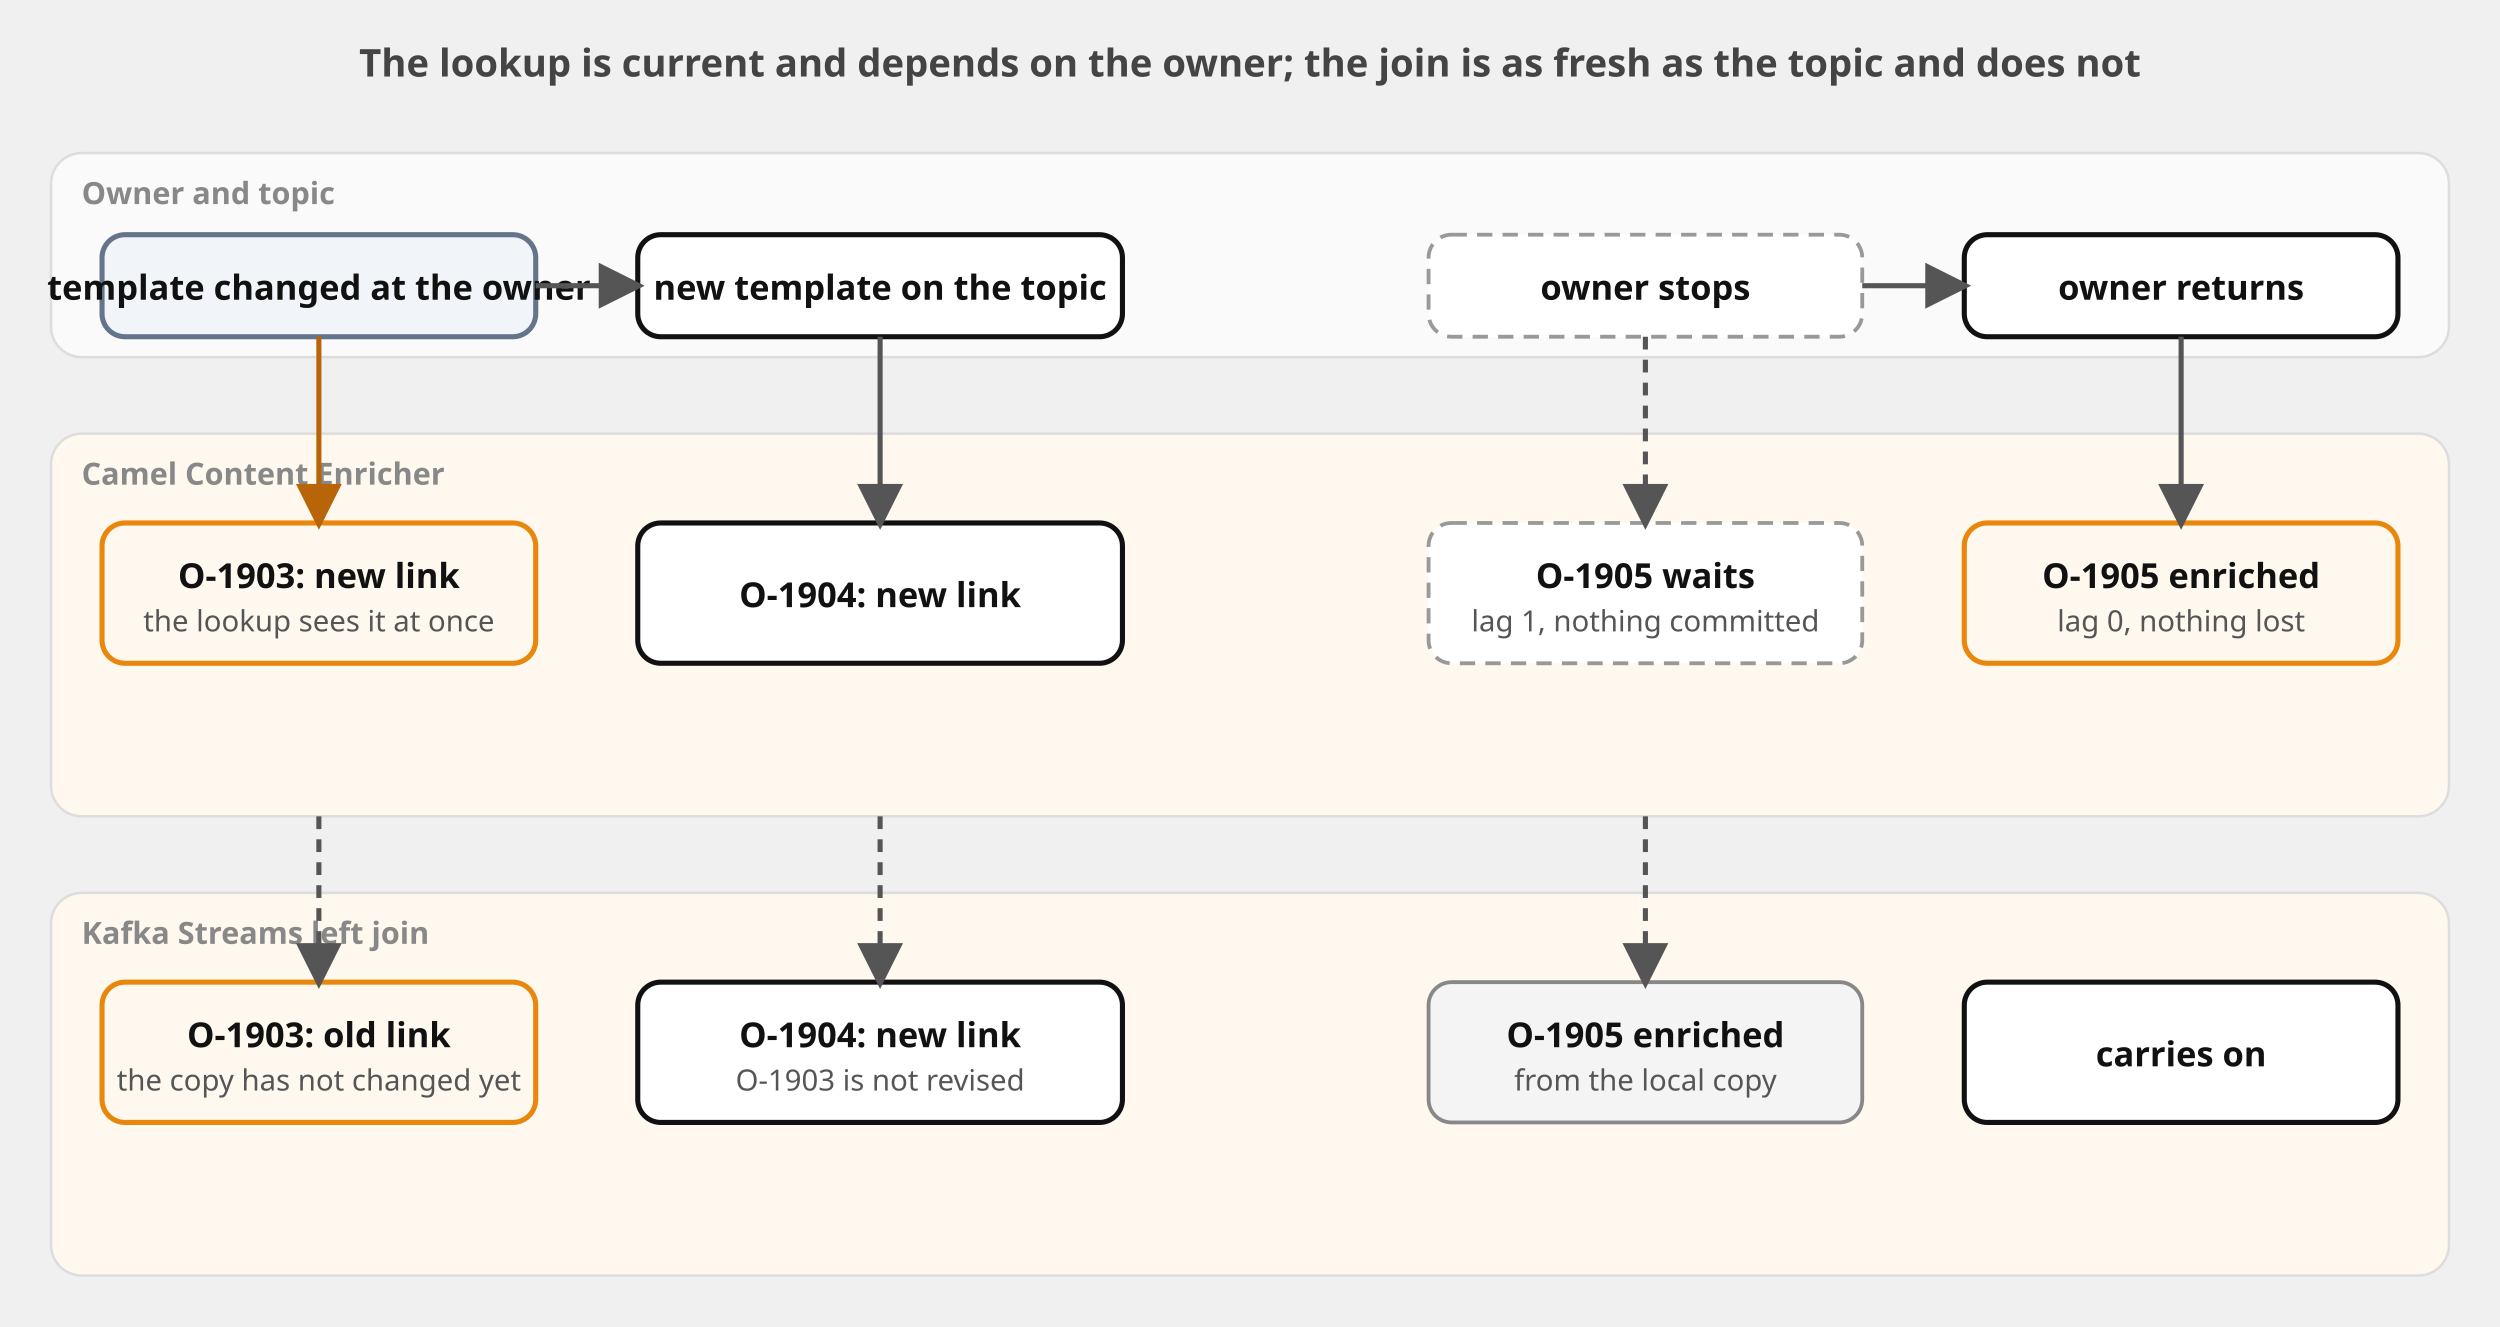
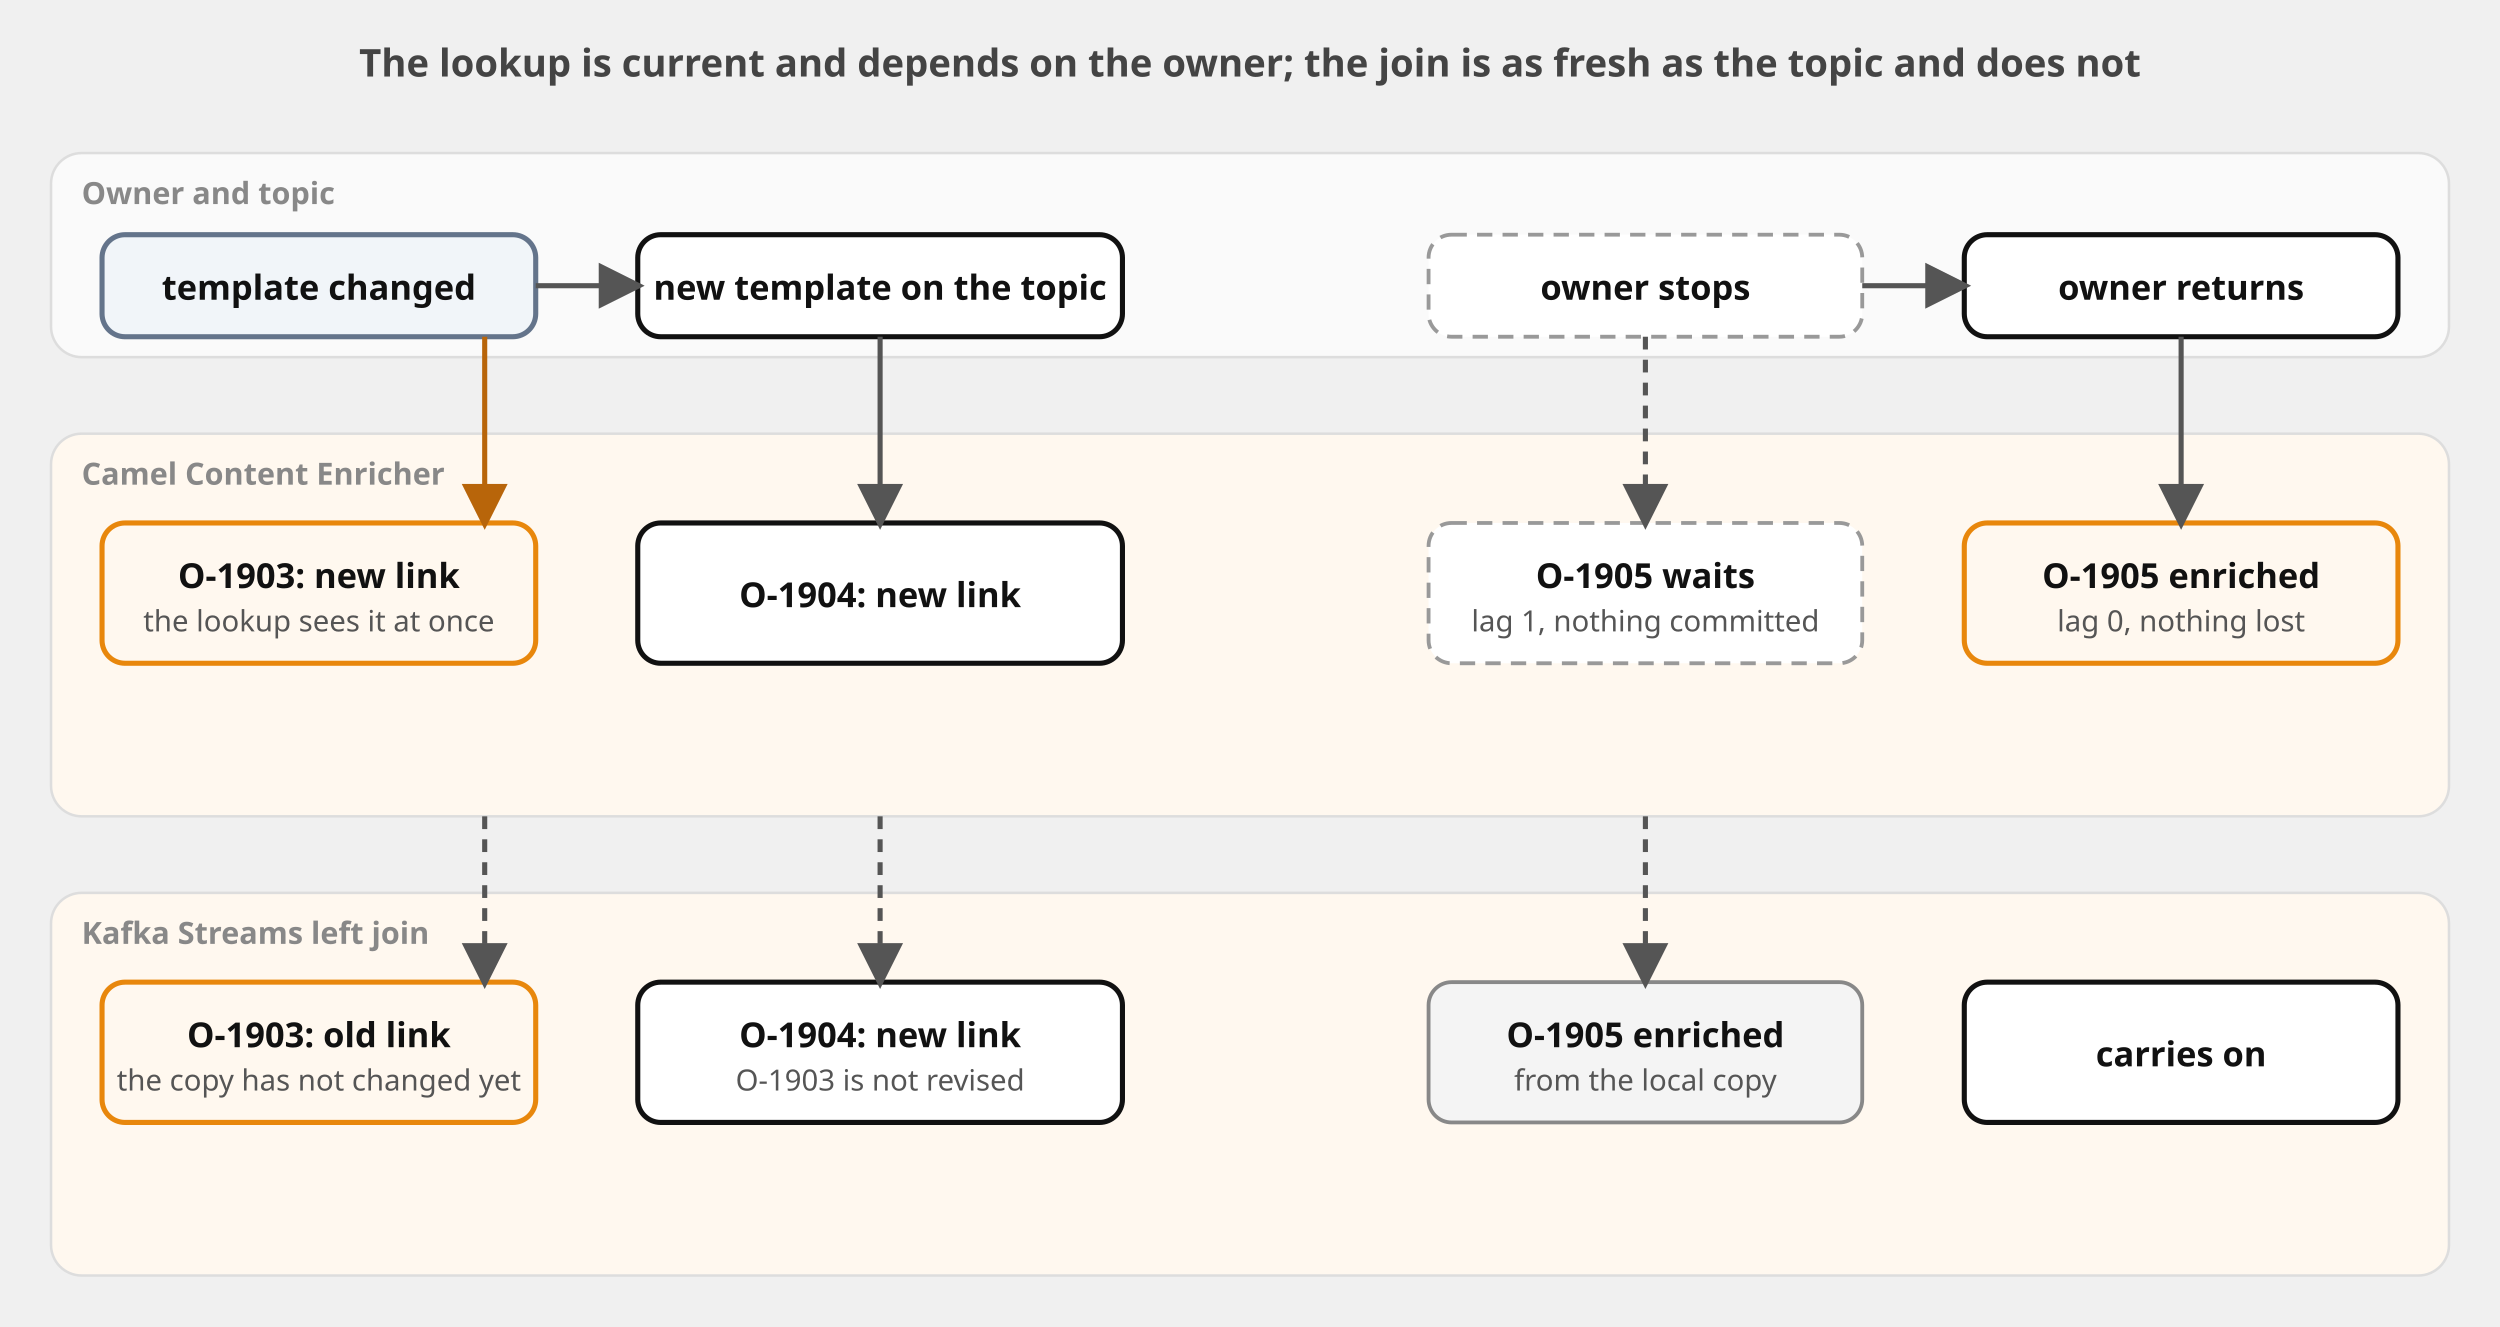
<svg xmlns="http://www.w3.org/2000/svg" viewBox="0 0 980 520" font-family="'Red Hat Text', system-ui, sans-serif" role="img">
  <defs>
    <marker id="a" viewBox="0 0 10 10" refX="8.5" refY="5" markerWidth="9" markerHeight="9" orient="auto-start-reverse">
      <path d="M0,0 L10,5 L0,10 z" fill="#555" />
    </marker>
    <marker id="am" viewBox="0 0 10 10" refX="8.5" refY="5" markerWidth="9" markerHeight="9" orient="auto-start-reverse">
      <path d="M0,0 L10,5 L0,10 z" fill="#b8650a" />
    </marker>
  </defs>
  <rect x="20" y="60" width="940" height="80" rx="12" fill="#fafafa" stroke="#ddd" />
  <text x="32" y="80" font-size="12" font-weight="700" fill="#888">Owner and topic</text>
  <rect x="20" y="170" width="940" height="150" rx="12" fill="#fff8ef" stroke="#ddd" />
  <text x="32" y="190" font-size="12" font-weight="700" fill="#888">Camel Content Enricher</text>
  <rect x="20" y="350" width="940" height="150" rx="12" fill="#fff8ef" stroke="#ddd" />
  <text x="32" y="370" font-size="12" font-weight="700" fill="#888">Kafka Streams left join</text>
  <rect x="40" y="92" width="170" height="40" rx="9" fill="#f1f5f9" stroke="#64748b" stroke-width="2" />
-   <text x="125.0" y="117.5" font-size="13.5" font-weight="700" fill="#111111" text-anchor="middle">template changed at the owner</text>
+   <text x="125.0" y="117.5" font-size="13.5" font-weight="700" fill="#111111" text-anchor="middle">template changed</text>
  <rect x="250" y="92" width="190" height="40" rx="9" fill="#ffffff" stroke="#111111" stroke-width="2" />
  <text x="345.0" y="117.5" font-size="13.5" font-weight="700" fill="#111111" text-anchor="middle">new template on the topic</text>
  <rect x="560" y="92" width="170" height="40" rx="9" fill="#ffffff" stroke="#999999" stroke-width="1.5" stroke-dasharray="6 4" />
  <text x="645.0" y="117.5" font-size="13.5" font-weight="700" fill="#111111" text-anchor="middle">owner stops</text>
  <rect x="770" y="92" width="170" height="40" rx="9" fill="#ffffff" stroke="#111111" stroke-width="2" />
  <text x="855.0" y="117.5" font-size="13.5" font-weight="700" fill="#111111" text-anchor="middle">owner returns</text>
  <rect x="40" y="205" width="170" height="55" rx="9" fill="#fff8ef" stroke="#e8870c" stroke-width="2" />
  <text x="125.0" y="230.5" font-size="13.5" font-weight="700" fill="#111111" text-anchor="middle">O-1903: new link</text>
  <text x="125.0" y="247.5" font-size="11.5" fill="#555555" text-anchor="middle">the lookup sees it at once</text>
  <rect x="250" y="205" width="190" height="55" rx="9" fill="#ffffff" stroke="#111111" stroke-width="2" />
  <text x="345.0" y="238.0" font-size="13.5" font-weight="700" fill="#111111" text-anchor="middle">O-1904: new link</text>
  <rect x="560" y="205" width="170" height="55" rx="9" fill="#ffffff" stroke="#999999" stroke-width="1.5" stroke-dasharray="6 4" />
  <text x="645.0" y="230.5" font-size="13.5" font-weight="700" fill="#111111" text-anchor="middle">O-1905 waits</text>
  <text x="645.0" y="247.5" font-size="11.5" fill="#555555" text-anchor="middle">lag 1, nothing committed</text>
  <rect x="770" y="205" width="170" height="55" rx="9" fill="#fff8ef" stroke="#e8870c" stroke-width="2" />
  <text x="855.0" y="230.5" font-size="13.5" font-weight="700" fill="#111111" text-anchor="middle">O-1905 enriched</text>
  <text x="855.0" y="247.5" font-size="11.5" fill="#555555" text-anchor="middle">lag 0, nothing lost</text>
  <rect x="40" y="385" width="170" height="55" rx="9" fill="#fff8ef" stroke="#e8870c" stroke-width="2" />
  <text x="125.0" y="410.5" font-size="13.5" font-weight="700" fill="#111111" text-anchor="middle">O-1903: old link</text>
  <text x="125.0" y="427.5" font-size="11.5" fill="#555555" text-anchor="middle">the copy has not changed yet</text>
  <rect x="250" y="385" width="190" height="55" rx="9" fill="#ffffff" stroke="#111111" stroke-width="2" />
  <text x="345.0" y="410.5" font-size="13.5" font-weight="700" fill="#111111" text-anchor="middle">O-1904: new link</text>
  <text x="345.0" y="427.5" font-size="11.5" fill="#555555" text-anchor="middle">O-1903 is not revised</text>
  <rect x="560" y="385" width="170" height="55" rx="9" fill="#f4f4f4" stroke="#888888" stroke-width="1.5" />
  <text x="645.0" y="410.5" font-size="13.5" font-weight="700" fill="#111111" text-anchor="middle">O-1905 enriched</text>
  <text x="645.0" y="427.5" font-size="11.5" fill="#555555" text-anchor="middle">from the local copy</text>
  <rect x="770" y="385" width="170" height="55" rx="9" fill="#ffffff" stroke="#111111" stroke-width="2" />
  <text x="855.0" y="418.0" font-size="13.5" font-weight="700" fill="#111111" text-anchor="middle">carries on</text>
  <path d="M210,112 L250,112" fill="none" stroke="#555" stroke-width="2" marker-end="url(#a)" />
  <path d="M730,112 L770,112" fill="none" stroke="#555" stroke-width="2" marker-end="url(#a)" />
-   <path d="M125,132 L125,205" fill="none" stroke="#b8650a" stroke-width="2" marker-end="url(#am)" />
+   <path d="M190,132 L190,205" fill="none" stroke="#b8650a" stroke-width="2" marker-end="url(#am)" />
  <path d="M345,132 L345,205" fill="none" stroke="#555" stroke-width="2" marker-end="url(#a)" />
  <path d="M645,132 L645,205" fill="none" stroke="#555" stroke-width="2" stroke-dasharray="5 4" marker-end="url(#a)" />
  <path d="M855,132 L855,205" fill="none" stroke="#555" stroke-width="2" marker-end="url(#a)" />
-   <path d="M125,320 L125,385" fill="none" stroke="#555" stroke-width="2" stroke-dasharray="5 4" marker-end="url(#a)" />
+   <path d="M190,320 L190,385" fill="none" stroke="#555" stroke-width="2" stroke-dasharray="5 4" marker-end="url(#a)" />
  <path d="M345,320 L345,385" fill="none" stroke="#555" stroke-width="2" stroke-dasharray="5 4" marker-end="url(#a)" />
  <path d="M645,320 L645,385" fill="none" stroke="#555" stroke-width="2" stroke-dasharray="5 4" marker-end="url(#a)" />
  <text x="490" y="30" font-size="15" fill="#444444" text-anchor="middle" font-weight="700">The lookup is current and depends on the owner; the join is as fresh as the topic and does not</text>
</svg>
